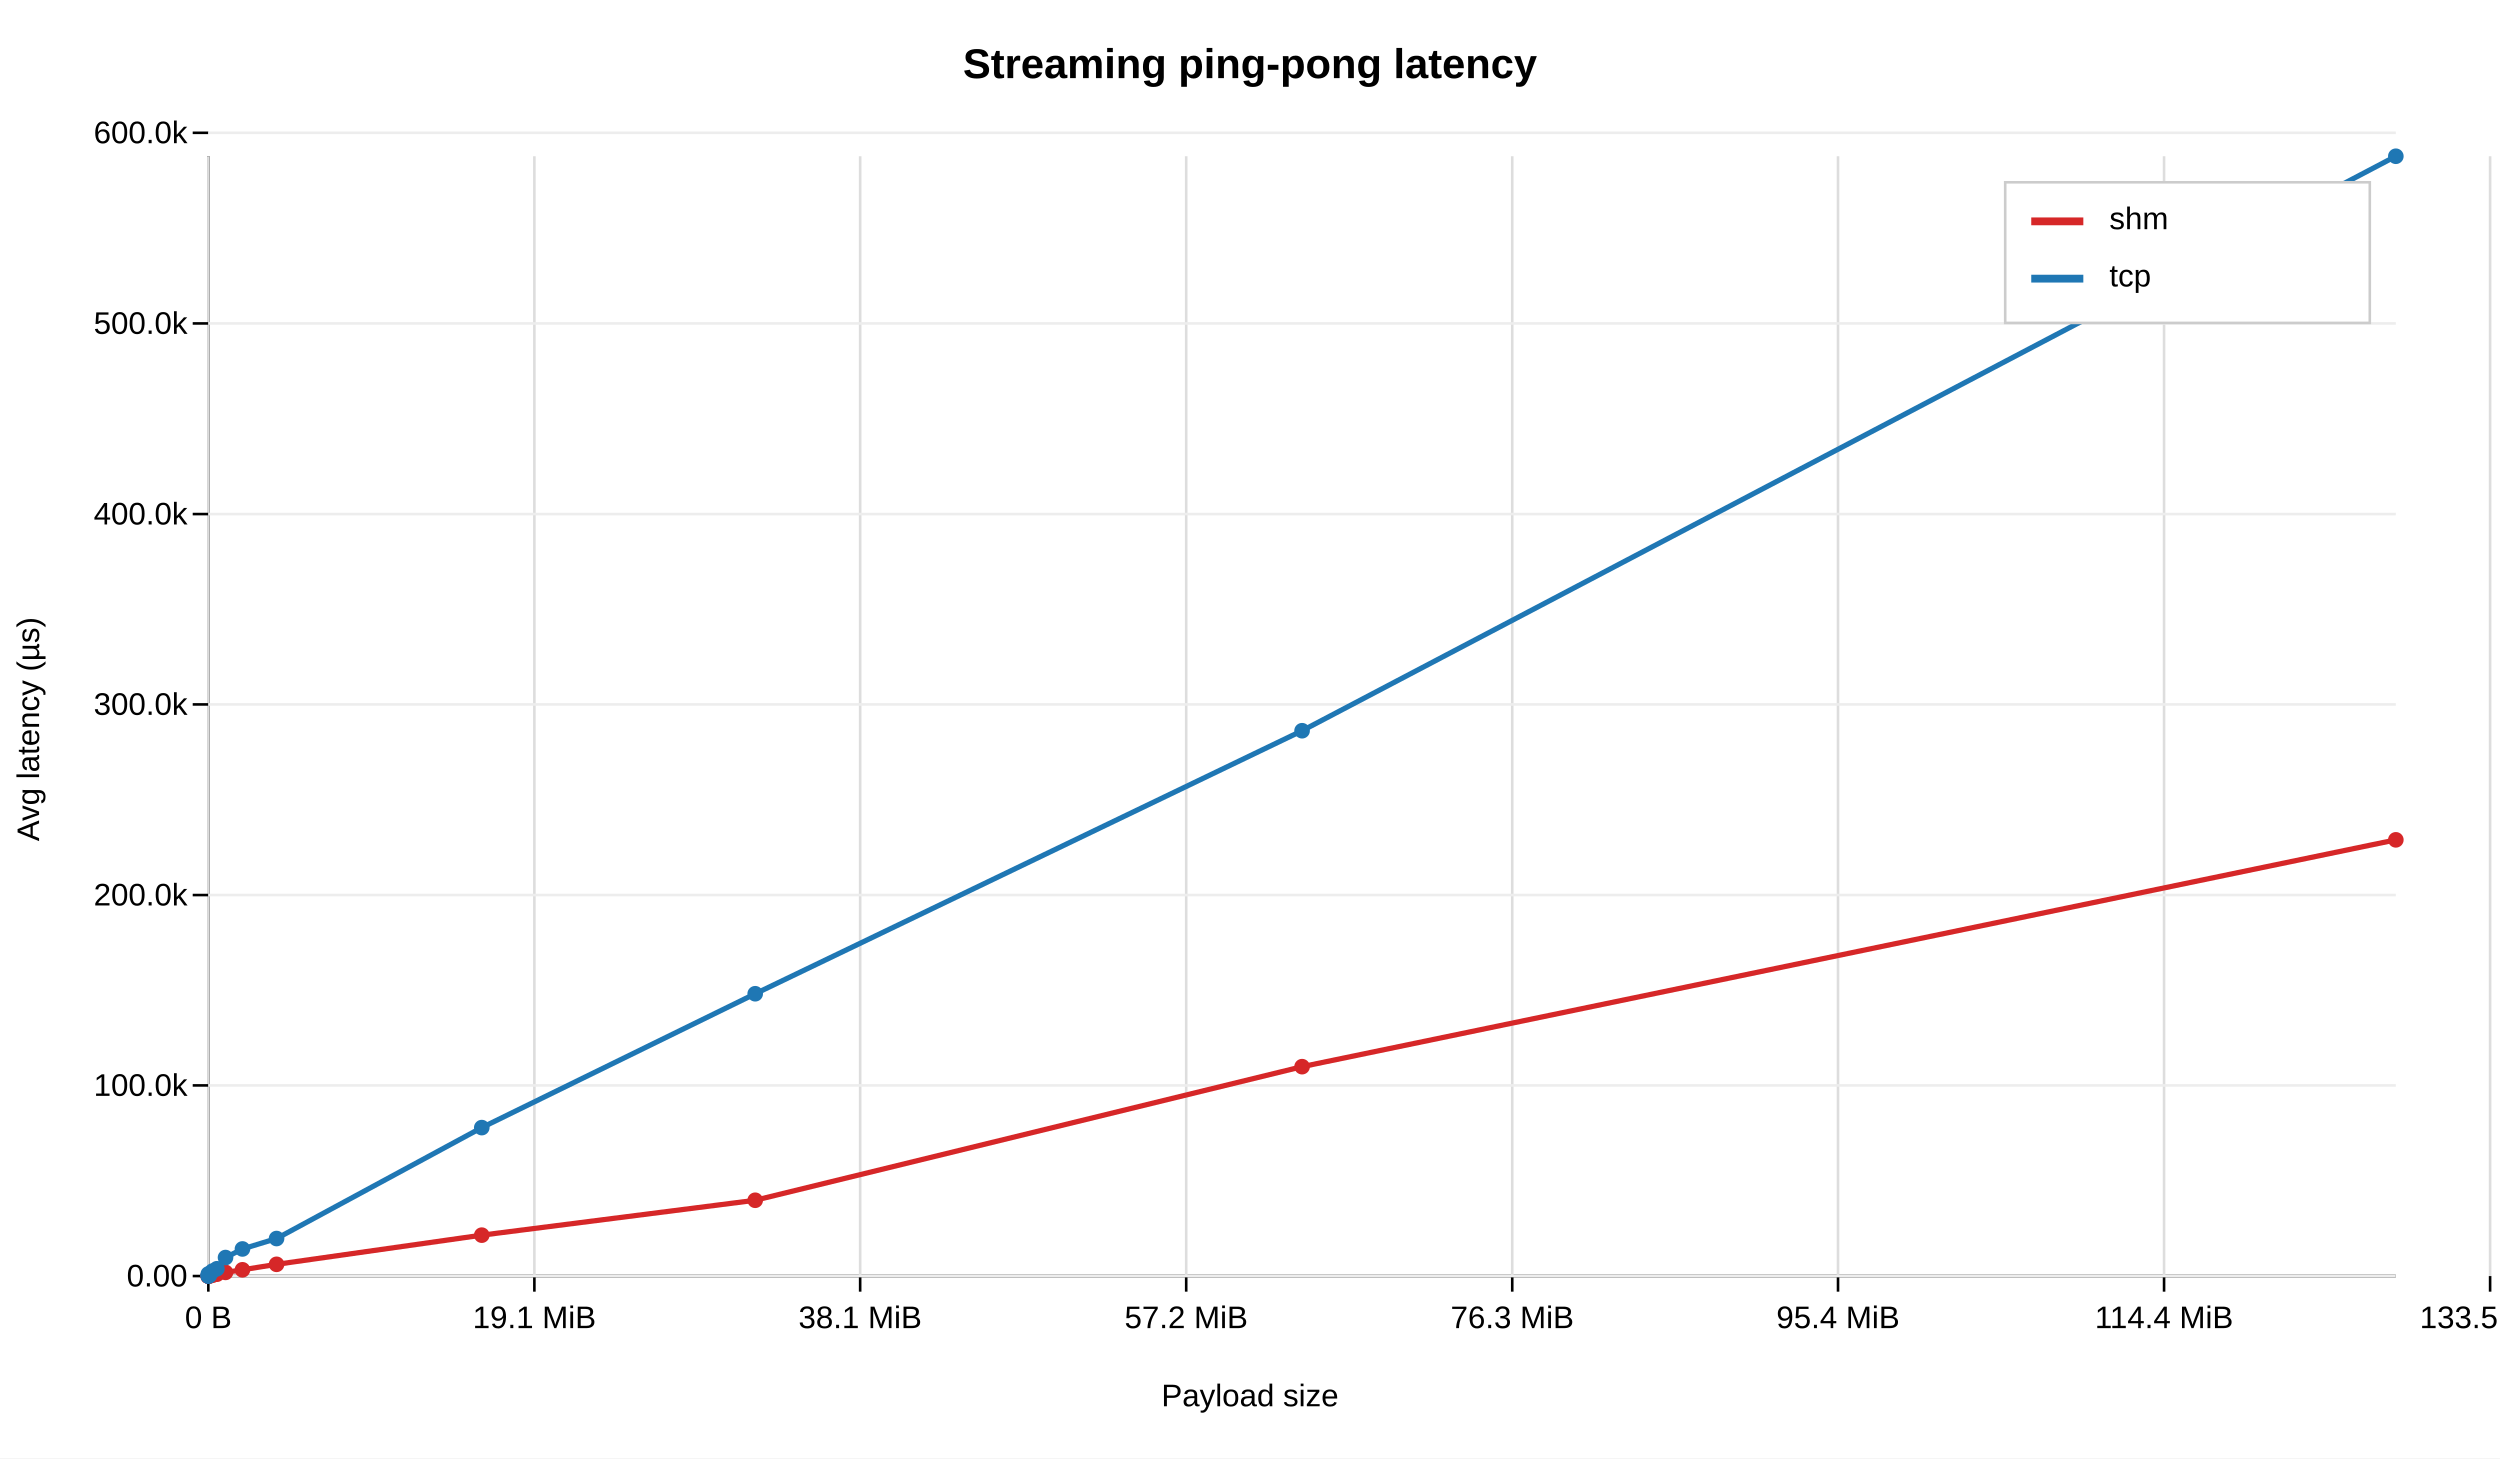
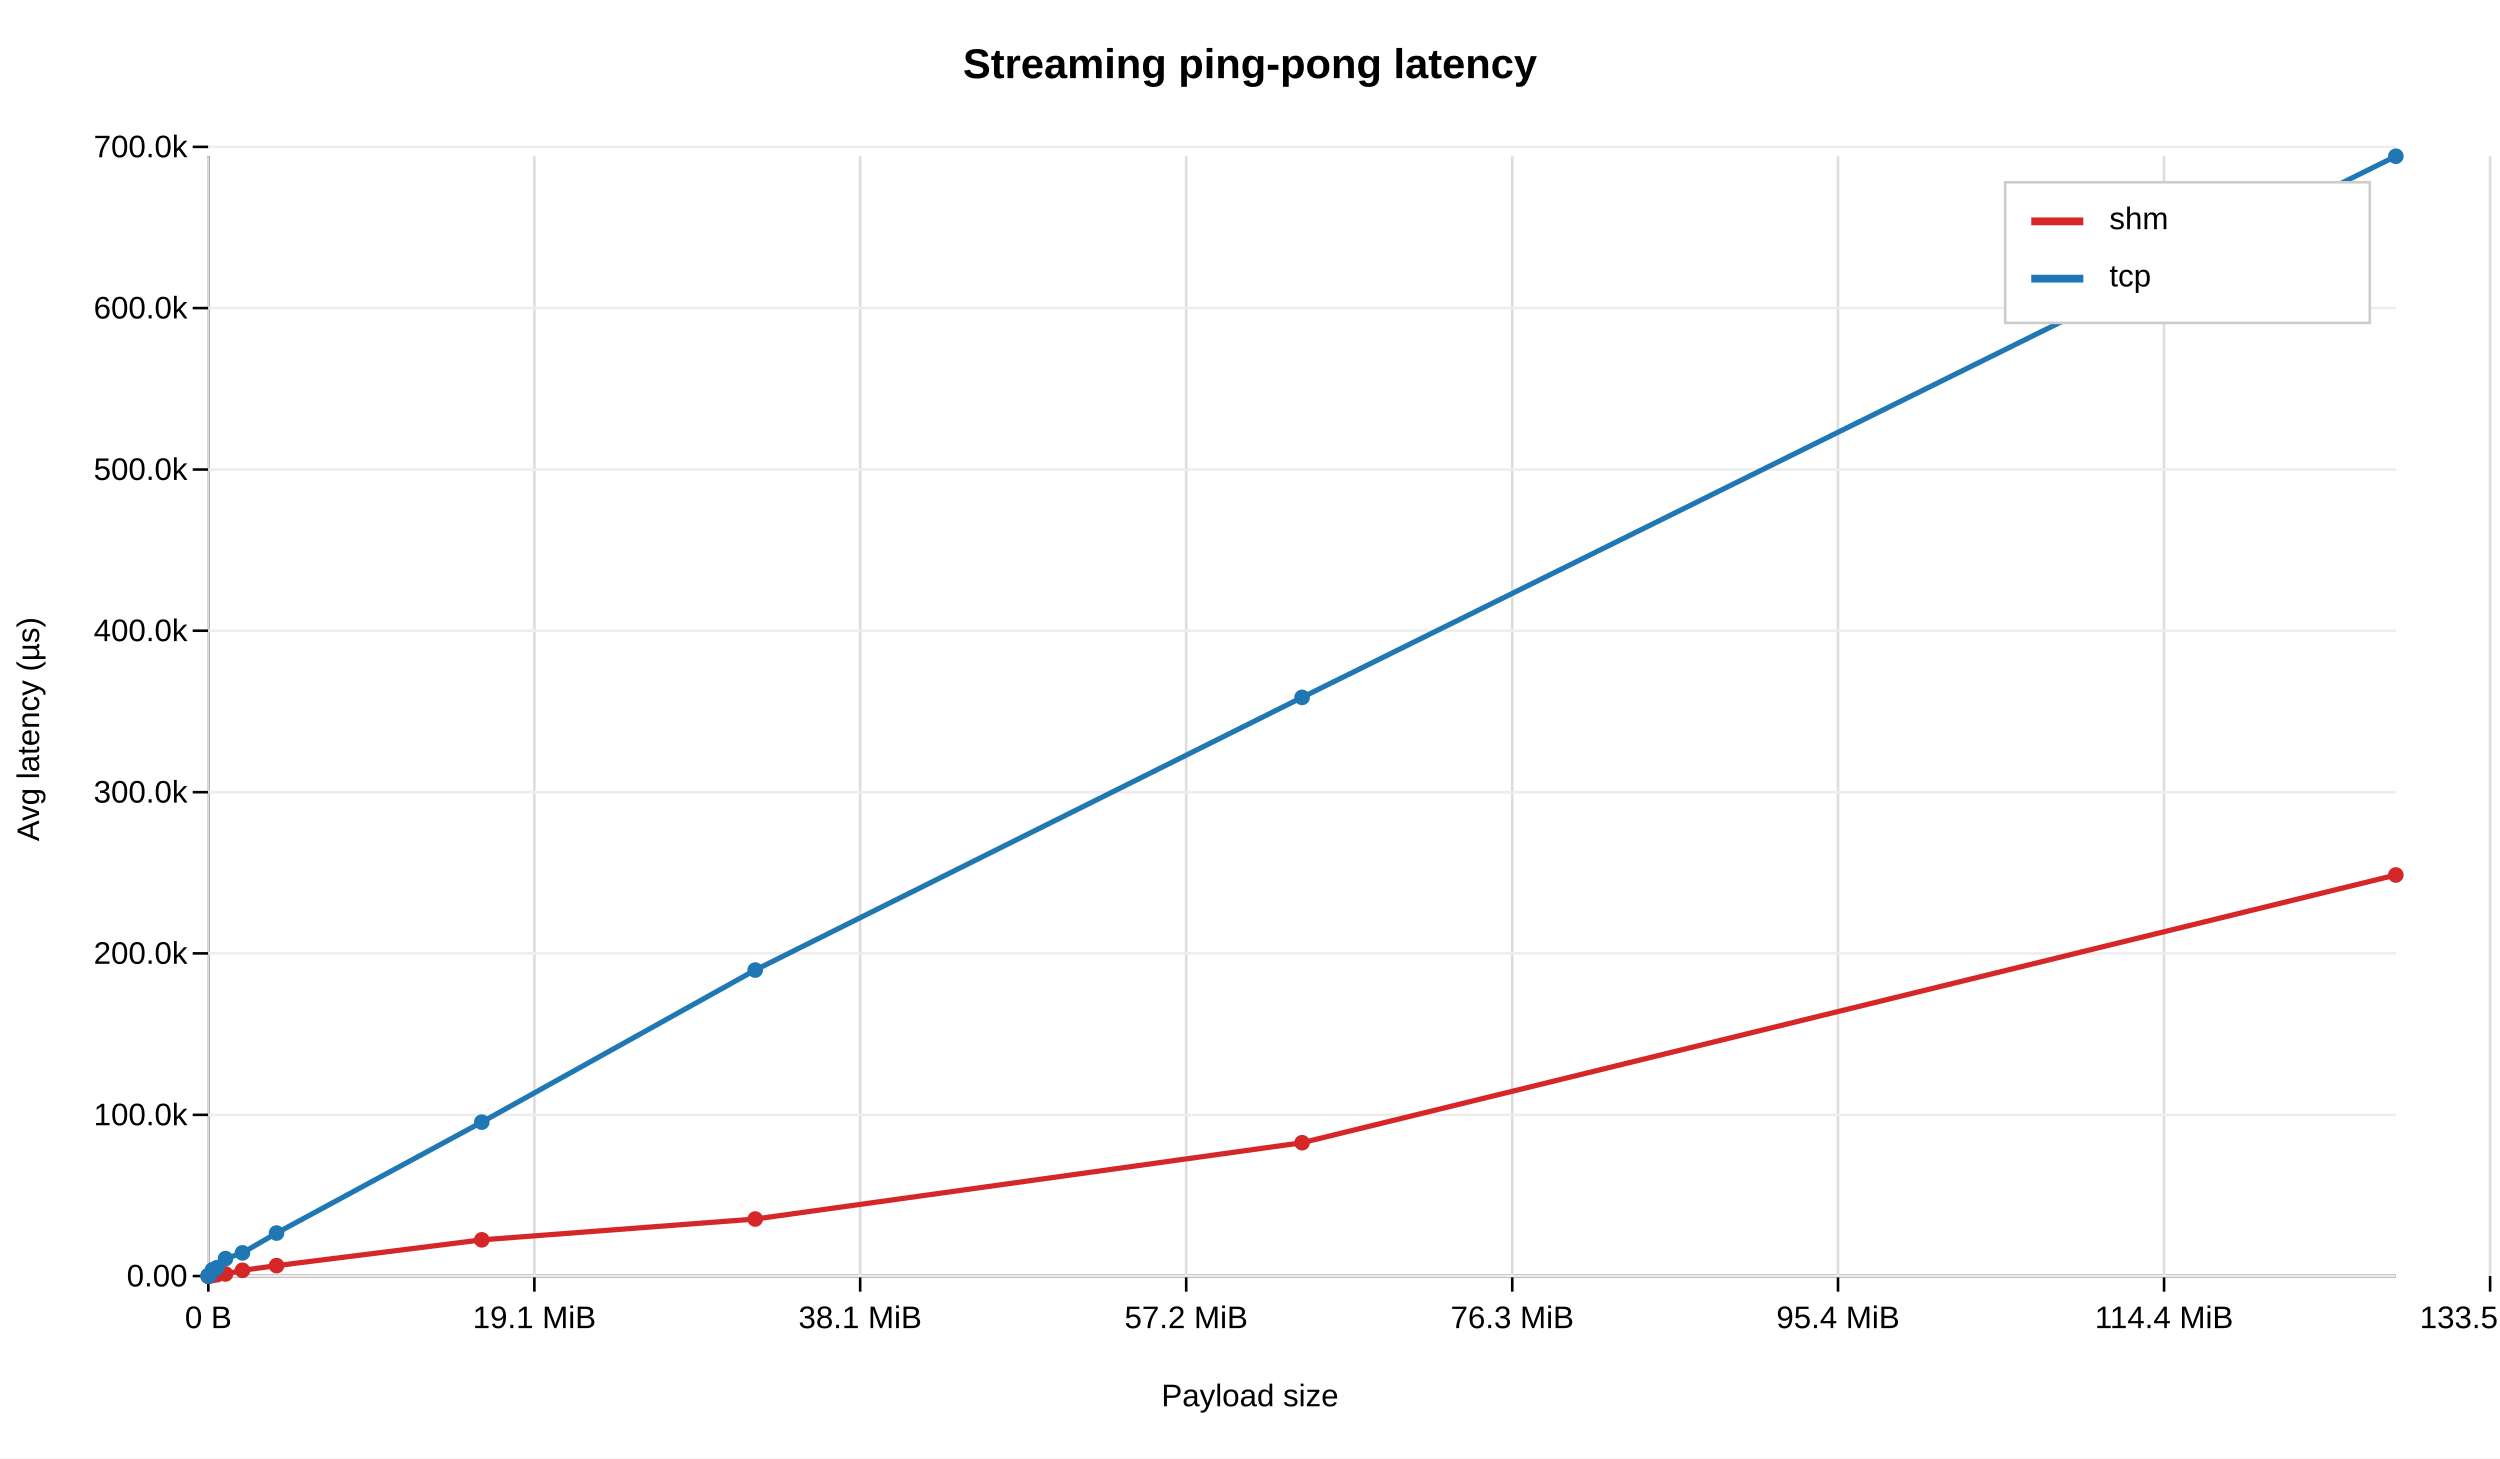
<svg xmlns="http://www.w3.org/2000/svg" width="960" height="560" viewBox="0 0 960 560">
  <style>text{font-family:Arial,sans-serif;font-size:12px;} .title{font-size:16px;font-weight:bold;}</style>
  <rect width="100%" height="100%" fill="white" />
  <text x="480.0" y="30.0" class="title" text-anchor="middle">Streaming ping-pong latency</text>
  <text x="480.0" y="540.0" text-anchor="middle">Payload size</text>
  <text x="15" y="280.0" transform="rotate(-90 15,280.0)" text-anchor="middle">Avg latency (µs)</text>
  <line x1="80.0" y1="490.0" x2="920.0" y2="490.0" stroke="black" />
  <line x1="80.0" y1="490.0" x2="80.0" y2="60.0" stroke="black" />
  <line x1="80.0" y1="490.0" x2="80.0" y2="496.0" stroke="black" />
  <text x="80.0" y="510.0" text-anchor="middle">0 B</text>
  <line x1="80.0" y1="490.0" x2="80.0" y2="60.0" stroke="#dddddd" />
  <line x1="205.2" y1="490.0" x2="205.2" y2="496.0" stroke="black" />
  <text x="205.2" y="510.0" text-anchor="middle">19.1 MiB</text>
  <line x1="205.2" y1="490.0" x2="205.2" y2="60.0" stroke="#dddddd" />
  <line x1="330.3" y1="490.0" x2="330.3" y2="496.0" stroke="black" />
  <text x="330.3" y="510.0" text-anchor="middle">38.1 MiB</text>
  <line x1="330.3" y1="490.0" x2="330.3" y2="60.0" stroke="#dddddd" />
  <line x1="455.5" y1="490.0" x2="455.5" y2="496.0" stroke="black" />
  <text x="455.5" y="510.0" text-anchor="middle">57.2 MiB</text>
  <line x1="455.5" y1="490.0" x2="455.5" y2="60.0" stroke="#dddddd" />
  <line x1="580.7" y1="490.0" x2="580.7" y2="496.0" stroke="black" />
  <text x="580.7" y="510.0" text-anchor="middle">76.3 MiB</text>
  <line x1="580.7" y1="490.0" x2="580.7" y2="60.0" stroke="#dddddd" />
  <line x1="705.8" y1="490.0" x2="705.8" y2="496.0" stroke="black" />
  <text x="705.8" y="510.0" text-anchor="middle">95.4 MiB</text>
  <line x1="705.8" y1="490.0" x2="705.8" y2="60.0" stroke="#dddddd" />
  <line x1="831.0" y1="490.0" x2="831.0" y2="496.0" stroke="black" />
  <text x="831.0" y="510.0" text-anchor="middle">114.4 MiB</text>
  <line x1="831.0" y1="490.0" x2="831.0" y2="60.0" stroke="#dddddd" />
  <line x1="956.2" y1="490.0" x2="956.2" y2="496.0" stroke="black" />
  <text x="956.2" y="510.0" text-anchor="middle">133.5 MiB</text>
  <line x1="956.2" y1="490.0" x2="956.2" y2="60.0" stroke="#dddddd" />
  <line x1="74.0" y1="490.0" x2="80.0" y2="490.0" stroke="black" />
  <text x="72.0" y="494.0" text-anchor="end">0.00</text>
  <line x1="80.0" y1="490.0" x2="920.0" y2="490.0" stroke="#ededed" />
-   <line x1="74.0" y1="416.8" x2="80.0" y2="416.8" stroke="black" />
-   <text x="72.0" y="420.8" text-anchor="end">100.0k</text>
-   <line x1="80.0" y1="416.8" x2="920.0" y2="416.8" stroke="#ededed" />
-   <line x1="74.0" y1="343.7" x2="80.0" y2="343.7" stroke="black" />
-   <text x="72.0" y="347.7" text-anchor="end">200.0k</text>
-   <line x1="80.0" y1="343.7" x2="920.0" y2="343.7" stroke="#ededed" />
-   <line x1="74.0" y1="270.5" x2="80.0" y2="270.5" stroke="black" />
-   <text x="72.0" y="274.5" text-anchor="end">300.0k</text>
-   <line x1="80.0" y1="270.5" x2="920.0" y2="270.5" stroke="#ededed" />
-   <line x1="74.0" y1="197.4" x2="80.0" y2="197.4" stroke="black" />
-   <text x="72.0" y="201.4" text-anchor="end">400.0k</text>
-   <line x1="80.0" y1="197.4" x2="920.0" y2="197.4" stroke="#ededed" />
-   <line x1="74.0" y1="124.2" x2="80.0" y2="124.2" stroke="black" />
-   <text x="72.0" y="128.2" text-anchor="end">500.0k</text>
-   <line x1="80.0" y1="124.2" x2="920.0" y2="124.2" stroke="#ededed" />
-   <line x1="74.0" y1="51.0" x2="80.0" y2="51.0" stroke="black" />
-   <text x="72.0" y="55.0" text-anchor="end">600.0k</text>
-   <line x1="80.0" y1="51.0" x2="920.0" y2="51.0" stroke="#ededed" />
-   <polyline fill="none" stroke="#d62728" stroke-width="2" points="80.0,490.0 80.0,490.0 80.0,490.0 80.0,490.0 80.1,489.9 80.4,490.0 81.6,489.7 83.3,489.3 86.6,488.6 93.1,487.6 106.2,485.5 185.0,474.3 290.0,460.9 500.0,409.6 920.0,322.5 " />
+   <line x1="74.0" y1="428.1" x2="80.0" y2="428.1" stroke="black" />
+   <text x="72.0" y="432.1" text-anchor="end">100.0k</text>
+   <line x1="80.0" y1="428.1" x2="920.0" y2="428.1" stroke="#ededed" />
+   <line x1="74.0" y1="366.1" x2="80.0" y2="366.1" stroke="black" />
+   <text x="72.0" y="370.1" text-anchor="end">200.0k</text>
+   <line x1="80.0" y1="366.1" x2="920.0" y2="366.1" stroke="#ededed" />
+   <line x1="74.0" y1="304.2" x2="80.0" y2="304.2" stroke="black" />
+   <text x="72.0" y="308.2" text-anchor="end">300.0k</text>
+   <line x1="80.0" y1="304.2" x2="920.0" y2="304.2" stroke="#ededed" />
+   <line x1="74.0" y1="242.2" x2="80.0" y2="242.2" stroke="black" />
+   <text x="72.0" y="246.2" text-anchor="end">400.0k</text>
+   <line x1="80.0" y1="242.2" x2="920.0" y2="242.2" stroke="#ededed" />
+   <line x1="74.0" y1="180.3" x2="80.0" y2="180.3" stroke="black" />
+   <text x="72.0" y="184.3" text-anchor="end">500.0k</text>
+   <line x1="80.0" y1="180.3" x2="920.0" y2="180.3" stroke="#ededed" />
+   <line x1="74.0" y1="118.3" x2="80.0" y2="118.3" stroke="black" />
+   <text x="72.0" y="122.3" text-anchor="end">600.0k</text>
+   <line x1="80.0" y1="118.3" x2="920.0" y2="118.3" stroke="#ededed" />
+   <line x1="74.0" y1="56.4" x2="80.0" y2="56.4" stroke="black" />
+   <text x="72.0" y="60.4" text-anchor="end">700.0k</text>
+   <line x1="80.0" y1="56.4" x2="920.0" y2="56.4" stroke="#ededed" />
+   <polyline fill="none" stroke="#d62728" stroke-width="2" points="80.0,490.0 80.0,490.0 80.0,490.0 80.0,490.0 80.1,490.0 80.4,489.9 81.6,489.8 83.3,489.5 86.6,489.2 93.1,487.8 106.2,486.0 185.0,476.1 290.0,468.1 500.0,438.8 920.0,336.0 " />
  <circle cx="80.0" cy="490.0" r="3" fill="#d62728" />
  <circle cx="80.0" cy="490.0" r="3" fill="#d62728" />
  <circle cx="80.0" cy="490.0" r="3" fill="#d62728" />
  <circle cx="80.0" cy="490.0" r="3" fill="#d62728" />
-   <circle cx="80.1" cy="489.9" r="3" fill="#d62728" />
-   <circle cx="80.4" cy="490.0" r="3" fill="#d62728" />
-   <circle cx="81.6" cy="489.7" r="3" fill="#d62728" />
-   <circle cx="83.3" cy="489.3" r="3" fill="#d62728" />
-   <circle cx="86.6" cy="488.6" r="3" fill="#d62728" />
-   <circle cx="93.1" cy="487.6" r="3" fill="#d62728" />
-   <circle cx="106.2" cy="485.5" r="3" fill="#d62728" />
-   <circle cx="185.0" cy="474.3" r="3" fill="#d62728" />
-   <circle cx="290.0" cy="460.9" r="3" fill="#d62728" />
-   <circle cx="500.0" cy="409.6" r="3" fill="#d62728" />
-   <circle cx="920.0" cy="322.5" r="3" fill="#d62728" />
-   <polyline fill="none" stroke="#1f77b4" stroke-width="2" points="80.0,490.0 80.0,490.0 80.0,489.8 80.0,489.2 80.1,489.5 80.4,489.8 81.6,488.1 83.3,487.2 86.6,482.9 93.1,479.6 106.2,475.6 185.0,433.0 290.0,381.6 500.0,280.6 920.0,60.0 " />
-   <circle cx="80.0" cy="490.0" r="3" fill="#1f77b4" />
-   <circle cx="80.0" cy="490.0" r="3" fill="#1f77b4" />
-   <circle cx="80.0" cy="489.8" r="3" fill="#1f77b4" />
-   <circle cx="80.0" cy="489.2" r="3" fill="#1f77b4" />
-   <circle cx="80.1" cy="489.5" r="3" fill="#1f77b4" />
+   <circle cx="80.1" cy="490.0" r="3" fill="#d62728" />
+   <circle cx="80.4" cy="489.9" r="3" fill="#d62728" />
+   <circle cx="81.6" cy="489.8" r="3" fill="#d62728" />
+   <circle cx="83.3" cy="489.5" r="3" fill="#d62728" />
+   <circle cx="86.6" cy="489.2" r="3" fill="#d62728" />
+   <circle cx="93.1" cy="487.8" r="3" fill="#d62728" />
+   <circle cx="106.2" cy="486.0" r="3" fill="#d62728" />
+   <circle cx="185.0" cy="476.1" r="3" fill="#d62728" />
+   <circle cx="290.0" cy="468.1" r="3" fill="#d62728" />
+   <circle cx="500.0" cy="438.8" r="3" fill="#d62728" />
+   <circle cx="920.0" cy="336.0" r="3" fill="#d62728" />
+   <polyline fill="none" stroke="#1f77b4" stroke-width="2" points="80.0,489.9 80.0,489.9 80.0,489.9 80.0,489.9 80.1,489.9 80.4,489.8 81.6,487.6 83.3,486.8 86.6,483.3 93.1,481.1 106.2,473.5 185.0,430.9 290.0,372.5 500.0,267.8 920.0,60.0 " />
+   <circle cx="80.0" cy="489.9" r="3" fill="#1f77b4" />
+   <circle cx="80.0" cy="489.9" r="3" fill="#1f77b4" />
+   <circle cx="80.0" cy="489.9" r="3" fill="#1f77b4" />
+   <circle cx="80.0" cy="489.9" r="3" fill="#1f77b4" />
+   <circle cx="80.1" cy="489.9" r="3" fill="#1f77b4" />
  <circle cx="80.4" cy="489.8" r="3" fill="#1f77b4" />
-   <circle cx="81.6" cy="488.1" r="3" fill="#1f77b4" />
-   <circle cx="83.3" cy="487.2" r="3" fill="#1f77b4" />
-   <circle cx="86.6" cy="482.9" r="3" fill="#1f77b4" />
-   <circle cx="93.1" cy="479.6" r="3" fill="#1f77b4" />
-   <circle cx="106.2" cy="475.6" r="3" fill="#1f77b4" />
-   <circle cx="185.0" cy="433.0" r="3" fill="#1f77b4" />
-   <circle cx="290.0" cy="381.6" r="3" fill="#1f77b4" />
-   <circle cx="500.0" cy="280.6" r="3" fill="#1f77b4" />
+   <circle cx="81.6" cy="487.6" r="3" fill="#1f77b4" />
+   <circle cx="83.3" cy="486.8" r="3" fill="#1f77b4" />
+   <circle cx="86.6" cy="483.3" r="3" fill="#1f77b4" />
+   <circle cx="93.1" cy="481.1" r="3" fill="#1f77b4" />
+   <circle cx="106.2" cy="473.5" r="3" fill="#1f77b4" />
+   <circle cx="185.0" cy="430.9" r="3" fill="#1f77b4" />
+   <circle cx="290.0" cy="372.5" r="3" fill="#1f77b4" />
+   <circle cx="500.0" cy="267.8" r="3" fill="#1f77b4" />
  <circle cx="920.0" cy="60.0" r="3" fill="#1f77b4" />
  <rect x="770.0" y="70.0" width="140" height="54.0" fill="white" stroke="#ccc" />
  <line x1="780.0" y1="85.0" x2="800.0" y2="85.0" stroke="#d62728" stroke-width="3" />
  <text x="810.0" y="88.0">shm</text>
  <line x1="780.0" y1="107.0" x2="800.0" y2="107.0" stroke="#1f77b4" stroke-width="3" />
  <text x="810.0" y="110.0">tcp</text>
</svg>
